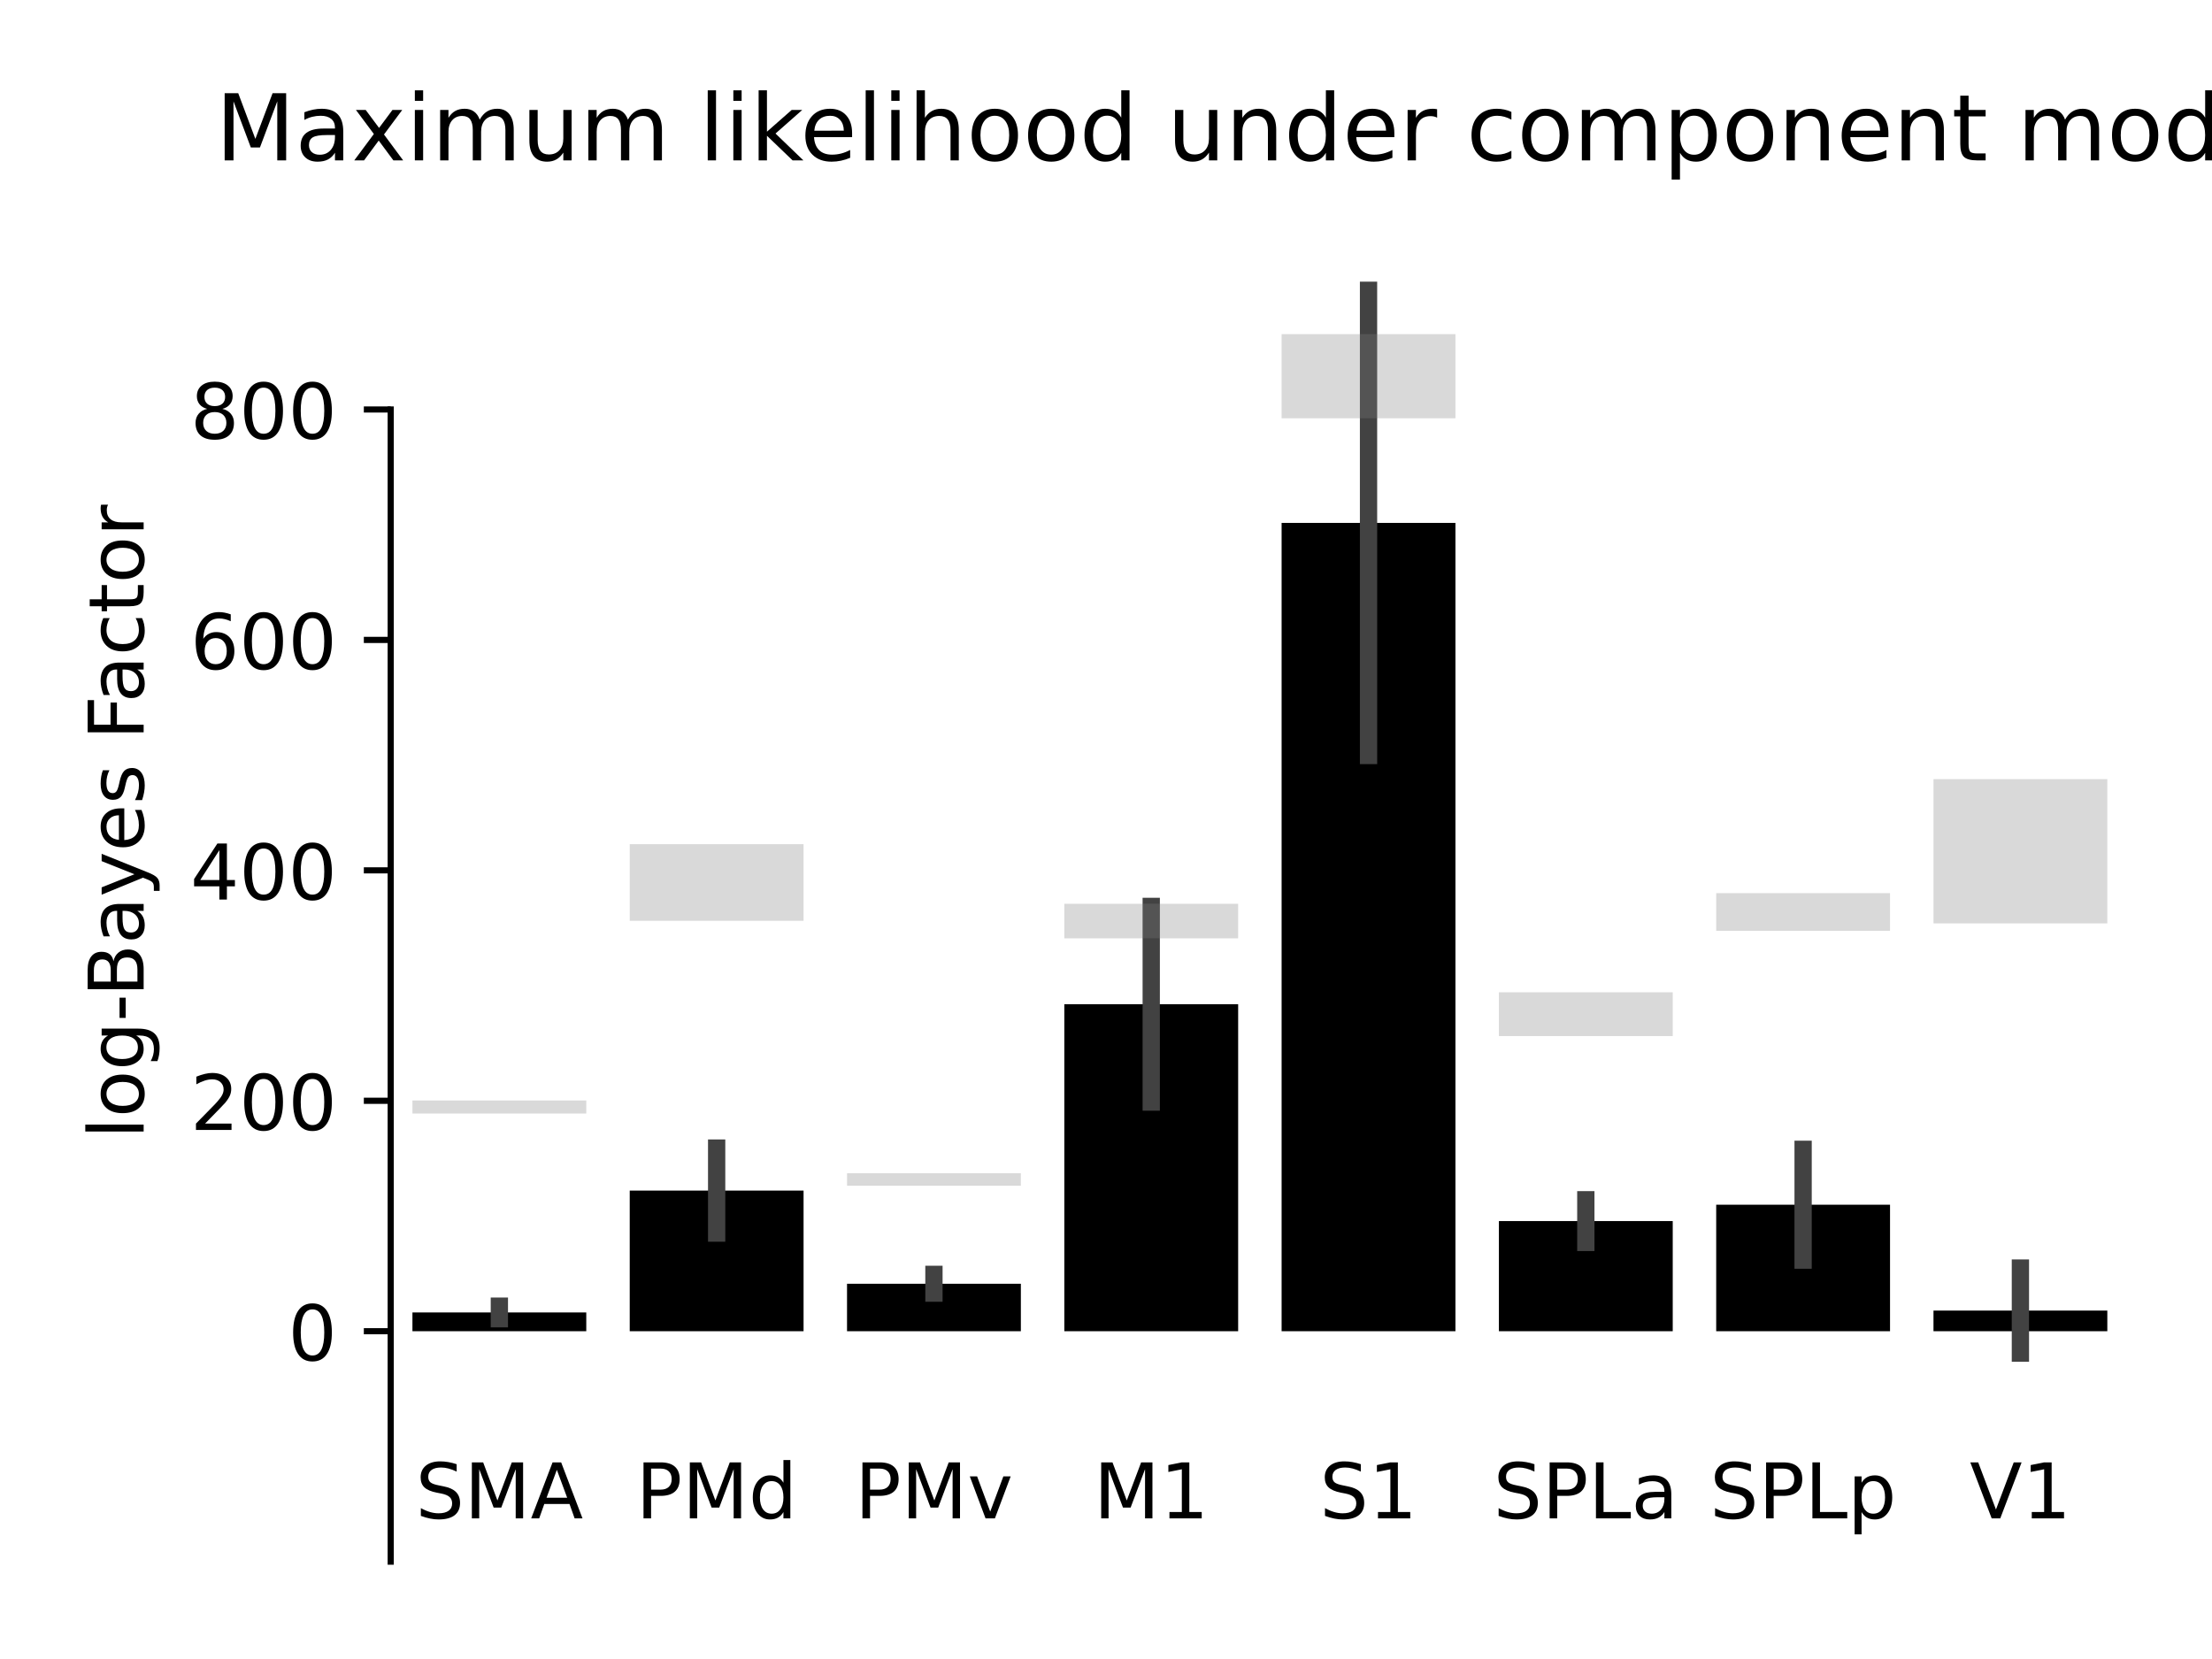
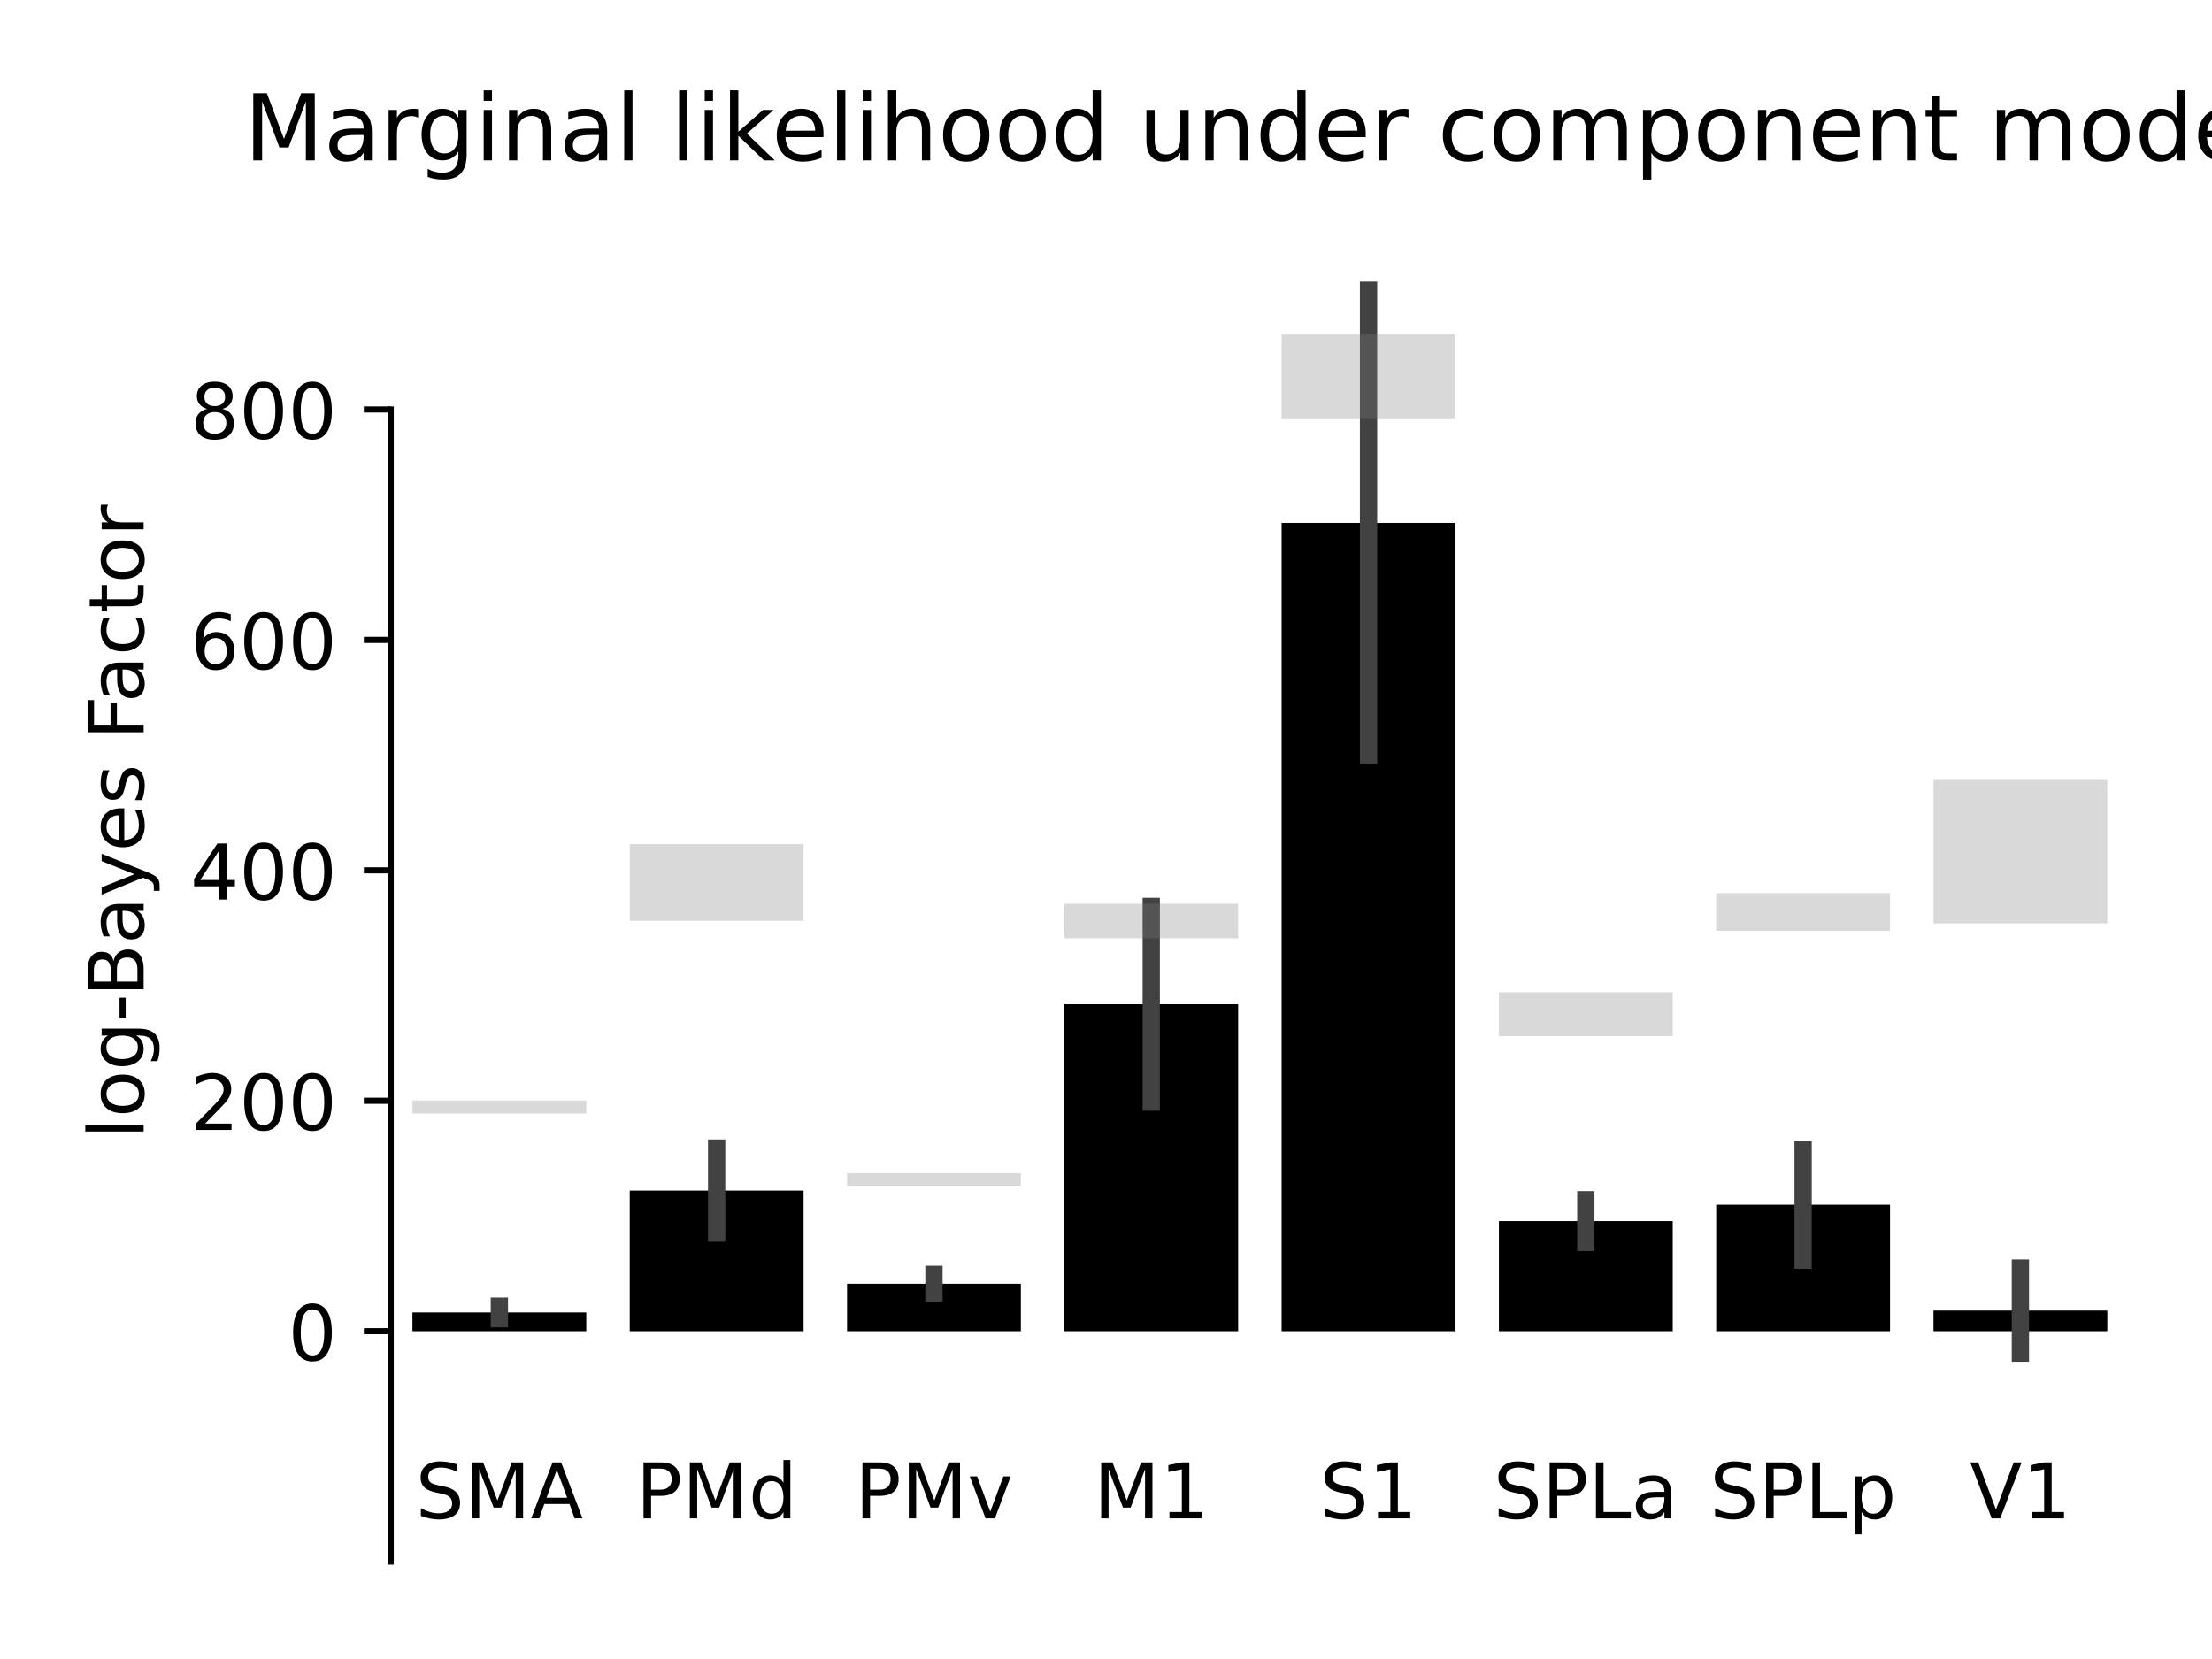
<svg xmlns="http://www.w3.org/2000/svg" xmlns:xlink="http://www.w3.org/1999/xlink" width="288pt" height="216pt" viewBox="0 0 288 216" version="1.1">
  <defs>
    <style type="text/css">*{stroke-linejoin: round; stroke-linecap: butt}</style>
  </defs>
  <g id="figure_1">
    <g id="patch_1">
      <path d="M 0 216  L 288 216  L 288 0  L 0 0  z " style="fill: #ffffff" />
    </g>
    <g id="axes_1">
      <g id="patch_2">
        <path d="M 50.87 183.092  L 277.2 183.092  L 277.2 30.88  L 50.87 30.88  z " style="fill: #ffffff" />
      </g>
      <g id="patch_3">
-         <path d="M 53.699 173.323  L 76.332 173.323  L 76.332 170.88  L 53.699 170.88  z " clip-path="url(#pb53b721dfe)" />
+         <path d="M 53.699 173.323  L 76.332 173.323  L 76.332 170.88  L 53.699 170.88  z " clip-path="url(#pbbc68f27fd)" />
      </g>
      <g id="patch_4">
-         <path d="M 81.99 173.323  L 104.623 173.323  L 104.623 155.013  L 81.99 155.013  z " clip-path="url(#pb53b721dfe)" />
+         <path d="M 81.99 173.323  L 104.623 173.323  L 104.623 155.013  L 81.99 155.013  z " clip-path="url(#pbbc68f27fd)" />
      </g>
      <g id="patch_5">
-         <path d="M 110.282 173.323  L 132.915 173.323  L 132.915 167.144  L 110.282 167.144  z " clip-path="url(#pb53b721dfe)" />
+         <path d="M 110.282 173.323  L 132.915 173.323  L 132.915 167.144  L 110.282 167.144  z " clip-path="url(#pbbc68f27fd)" />
      </g>
      <g id="patch_6">
-         <path d="M 138.573 173.323  L 161.206 173.323  L 161.206 130.751  L 138.573 130.751  z " clip-path="url(#pb53b721dfe)" />
+         <path d="M 138.573 173.323  L 161.206 173.323  L 161.206 130.751  L 138.573 130.751  z " clip-path="url(#pbbc68f27fd)" />
      </g>
      <g id="patch_7">
-         <path d="M 166.864 173.323  L 189.497 173.323  L 189.497 68.081  L 166.864 68.081  z " clip-path="url(#pb53b721dfe)" />
+         <path d="M 166.864 173.323  L 189.497 173.323  L 189.497 68.081  L 166.864 68.081  z " clip-path="url(#pbbc68f27fd)" />
      </g>
      <g id="patch_8">
-         <path d="M 195.155 173.323  L 217.788 173.323  L 217.788 158.982  L 195.155 158.982  z " clip-path="url(#pb53b721dfe)" />
+         <path d="M 195.155 173.323  L 217.788 173.323  L 217.788 158.982  L 195.155 158.982  z " clip-path="url(#pbbc68f27fd)" />
      </g>
      <g id="patch_9">
-         <path d="M 223.447 173.323  L 246.08 173.323  L 246.08 156.853  L 223.447 156.853  z " clip-path="url(#pb53b721dfe)" />
+         <path d="M 223.447 173.323  L 246.08 173.323  L 246.08 156.853  L 223.447 156.853  z " clip-path="url(#pbbc68f27fd)" />
      </g>
      <g id="patch_10">
-         <path d="M 251.738 173.323  L 274.371 173.323  L 274.371 170.636  L 251.738 170.636  z " clip-path="url(#pb53b721dfe)" />
+         <path d="M 251.738 173.323  L 274.371 173.323  L 274.371 170.636  L 251.738 170.636  z " clip-path="url(#pbbc68f27fd)" />
      </g>
      <g id="matplotlib.axis_1">
        <g id="xtick_1">
          <g id="text_1">
            <g transform="translate(54.10703 197.69) scale(0.1 -0.1)">
              <defs>
                <path id="DejaVuSans-53" d="M 3425 4513  L 3425 3897  Q 3066 4069 2747 4153  Q 2428 4238 2131 4238  Q 1616 4238 1336 4038  Q 1056 3838 1056 3469  Q 1056 3159 1242 3001  Q 1428 2844 1947 2747  L 2328 2669  Q 3034 2534 3370 2195  Q 3706 1856 3706 1288  Q 3706 609 3251 259  Q 2797 -91 1919 -91  Q 1588 -91 1214 -16  Q 841 59 441 206  L 441 856  Q 825 641 1194 531  Q 1563 422 1919 422  Q 2459 422 2753 634  Q 3047 847 3047 1241  Q 3047 1584 2836 1778  Q 2625 1972 2144 2069  L 1759 2144  Q 1053 2284 737 2584  Q 422 2884 422 3419  Q 422 4038 858 4394  Q 1294 4750 2059 4750  Q 2388 4750 2728 4690  Q 3069 4631 3425 4513  z " transform="scale(0.015625)" />
                <path id="DejaVuSans-4d" d="M 628 4666  L 1569 4666  L 2759 1491  L 3956 4666  L 4897 4666  L 4897 0  L 4281 0  L 4281 4097  L 3078 897  L 2444 897  L 1241 4097  L 1241 0  L 628 0  L 628 4666  z " transform="scale(0.015625)" />
                <path id="DejaVuSans-41" d="M 2188 4044  L 1331 1722  L 3047 1722  L 2188 4044  z M 1831 4666  L 2547 4666  L 4325 0  L 3669 0  L 3244 1197  L 1141 1197  L 716 0  L 50 0  L 1831 4666  z " transform="scale(0.015625)" />
              </defs>
              <use xlink:href="#DejaVuSans-53" />
              <use xlink:href="#DejaVuSans-4d" transform="translate(63.47656 0)" />
              <use xlink:href="#DejaVuSans-41" transform="translate(149.7559 0)" />
            </g>
          </g>
        </g>
        <g id="xtick_2">
          <g id="text_2">
            <g transform="translate(82.80375 197.69) scale(0.1 -0.1)">
              <defs>
                <path id="DejaVuSans-50" d="M 1259 4147  L 1259 2394  L 2053 2394  Q 2494 2394 2734 2622  Q 2975 2850 2975 3272  Q 2975 3691 2734 3919  Q 2494 4147 2053 4147  L 1259 4147  z M 628 4666  L 2053 4666  Q 2838 4666 3239 4311  Q 3641 3956 3641 3272  Q 3641 2581 3239 2228  Q 2838 1875 2053 1875  L 1259 1875  L 1259 0  L 628 0  L 628 4666  z " transform="scale(0.015625)" />
                <path id="DejaVuSans-64" d="M 2906 2969  L 2906 4863  L 3481 4863  L 3481 0  L 2906 0  L 2906 525  Q 2725 213 2448 61  Q 2172 -91 1784 -91  Q 1150 -91 751 415  Q 353 922 353 1747  Q 353 2572 751 3078  Q 1150 3584 1784 3584  Q 2172 3584 2448 3432  Q 2725 3281 2906 2969  z M 947 1747  Q 947 1113 1208 752  Q 1469 391 1925 391  Q 2381 391 2643 752  Q 2906 1113 2906 1747  Q 2906 2381 2643 2742  Q 2381 3103 1925 3103  Q 1469 3103 1208 2742  Q 947 2381 947 1747  z " transform="scale(0.015625)" />
              </defs>
              <use xlink:href="#DejaVuSans-50" />
              <use xlink:href="#DejaVuSans-4d" transform="translate(60.30273 0)" />
              <use xlink:href="#DejaVuSans-64" transform="translate(146.582 0)" />
            </g>
          </g>
        </g>
        <g id="xtick_3">
          <g id="text_3">
            <g transform="translate(111.3098 197.69) scale(0.1 -0.1)">
              <defs>
                <path id="DejaVuSans-76" d="M 191 3500  L 800 3500  L 1894 563  L 2988 3500  L 3597 3500  L 2284 0  L 1503 0  L 191 3500  z " transform="scale(0.015625)" />
              </defs>
              <use xlink:href="#DejaVuSans-50" />
              <use xlink:href="#DejaVuSans-4d" transform="translate(60.30273 0)" />
              <use xlink:href="#DejaVuSans-76" transform="translate(146.582 0)" />
            </g>
          </g>
        </g>
        <g id="xtick_4">
          <g id="text_4">
            <g transform="translate(142.3941 197.69) scale(0.1 -0.1)">
              <defs>
                <path id="DejaVuSans-31" d="M 794 531  L 1825 531  L 1825 4091  L 703 3866  L 703 4441  L 1819 4666  L 2450 4666  L 2450 531  L 3481 531  L 3481 0  L 794 0  L 794 531  z " transform="scale(0.015625)" />
              </defs>
              <use xlink:href="#DejaVuSans-4d" />
              <use xlink:href="#DejaVuSans-31" transform="translate(86.2793 0)" />
            </g>
          </g>
        </g>
        <g id="xtick_5">
          <g id="text_5">
            <g transform="translate(171.8252 197.69) scale(0.1 -0.1)">
              <use xlink:href="#DejaVuSans-53" />
              <use xlink:href="#DejaVuSans-31" transform="translate(63.47656 0)" />
            </g>
          </g>
        </g>
        <g id="xtick_6">
          <g id="text_6">
            <g transform="translate(194.4328 197.69) scale(0.1 -0.1)">
              <defs>
                <path id="DejaVuSans-4c" d="M 628 4666  L 1259 4666  L 1259 531  L 3531 531  L 3531 0  L 628 0  L 628 4666  z " transform="scale(0.015625)" />
                <path id="DejaVuSans-61" d="M 2194 1759  Q 1497 1759 1228 1600  Q 959 1441 959 1056  Q 959 750 1161 570  Q 1363 391 1709 391  Q 2188 391 2477 730  Q 2766 1069 2766 1631  L 2766 1759  L 2194 1759  z M 3341 1997  L 3341 0  L 2766 0  L 2766 531  Q 2569 213 2275 61  Q 1981 -91 1556 -91  Q 1019 -91 701 211  Q 384 513 384 1019  Q 384 1609 779 1909  Q 1175 2209 1959 2209  L 2766 2209  L 2766 2266  Q 2766 2663 2505 2880  Q 2244 3097 1772 3097  Q 1472 3097 1187 3025  Q 903 2953 641 2809  L 641 3341  Q 956 3463 1253 3523  Q 1550 3584 1831 3584  Q 2591 3584 2966 3190  Q 3341 2797 3341 1997  z " transform="scale(0.015625)" />
              </defs>
              <use xlink:href="#DejaVuSans-53" />
              <use xlink:href="#DejaVuSans-50" transform="translate(63.47656 0)" />
              <use xlink:href="#DejaVuSans-4c" transform="translate(123.7793 0)" />
              <use xlink:href="#DejaVuSans-61" transform="translate(179.4922 0)" />
            </g>
          </g>
        </g>
        <g id="xtick_7">
          <g id="text_7">
            <g transform="translate(222.6139 197.69) scale(0.1 -0.1)">
              <defs>
                <path id="DejaVuSans-70" d="M 1159 525  L 1159 -1331  L 581 -1331  L 581 3500  L 1159 3500  L 1159 2969  Q 1341 3281 1617 3432  Q 1894 3584 2278 3584  Q 2916 3584 3314 3078  Q 3713 2572 3713 1747  Q 3713 922 3314 415  Q 2916 -91 2278 -91  Q 1894 -91 1617 61  Q 1341 213 1159 525  z M 3116 1747  Q 3116 2381 2855 2742  Q 2594 3103 2138 3103  Q 1681 3103 1420 2742  Q 1159 2381 1159 1747  Q 1159 1113 1420 752  Q 1681 391 2138 391  Q 2594 391 2855 752  Q 3116 1113 3116 1747  z " transform="scale(0.015625)" />
              </defs>
              <use xlink:href="#DejaVuSans-53" />
              <use xlink:href="#DejaVuSans-50" transform="translate(63.47656 0)" />
              <use xlink:href="#DejaVuSans-4c" transform="translate(123.7793 0)" />
              <use xlink:href="#DejaVuSans-70" transform="translate(179.4922 0)" />
            </g>
          </g>
        </g>
        <g id="xtick_8">
          <g id="text_8">
            <g transform="translate(256.4528 197.69) scale(0.1 -0.1)">
              <defs>
                <path id="DejaVuSans-56" d="M 1831 0  L 50 4666  L 709 4666  L 2188 738  L 3669 4666  L 4325 4666  L 2547 0  L 1831 0  z " transform="scale(0.015625)" />
              </defs>
              <use xlink:href="#DejaVuSans-56" />
              <use xlink:href="#DejaVuSans-31" transform="translate(68.4082 0)" />
            </g>
          </g>
        </g>
      </g>
      <g id="matplotlib.axis_2">
        <g id="ytick_1">
          <g id="line2d_1">
            <defs>
-               <path id="m3d7faa7769" d="M 0 0  L -3.5 0  " style="stroke: #000000; stroke-width: 0.8" />
+               <path id="mbe2d94dae7" d="M 0 0  L -3.5 0  " style="stroke: #000000; stroke-width: 0.8" />
            </defs>
            <g>
-               <use xlink:href="#m3d7faa7769" x="50.87" y="173.323" style="stroke: #000000; stroke-width: 0.8" />
+               <use xlink:href="#mbe2d94dae7" x="50.87" y="173.323" style="stroke: #000000; stroke-width: 0.8" />
            </g>
          </g>
          <g id="text_9">
            <g transform="translate(37.5075 177.1218) scale(0.1 -0.1)">
              <defs>
                <path id="DejaVuSans-30" d="M 2034 4250  Q 1547 4250 1301 3770  Q 1056 3291 1056 2328  Q 1056 1369 1301 889  Q 1547 409 2034 409  Q 2525 409 2770 889  Q 3016 1369 3016 2328  Q 3016 3291 2770 3770  Q 2525 4250 2034 4250  z M 2034 4750  Q 2819 4750 3233 4129  Q 3647 3509 3647 2328  Q 3647 1150 3233 529  Q 2819 -91 2034 -91  Q 1250 -91 836 529  Q 422 1150 422 2328  Q 422 3509 836 4129  Q 1250 4750 2034 4750  z " transform="scale(0.015625)" />
              </defs>
              <use xlink:href="#DejaVuSans-30" />
            </g>
          </g>
        </g>
        <g id="ytick_2">
          <g id="line2d_2">
            <g>
-               <use xlink:href="#m3d7faa7769" x="50.87" y="143.321" style="stroke: #000000; stroke-width: 0.8" />
+               <use xlink:href="#mbe2d94dae7" x="50.87" y="143.321" style="stroke: #000000; stroke-width: 0.8" />
            </g>
          </g>
          <g id="text_10">
            <g transform="translate(24.7825 147.1198) scale(0.1 -0.1)">
              <defs>
                <path id="DejaVuSans-32" d="M 1228 531  L 3431 531  L 3431 0  L 469 0  L 469 531  Q 828 903 1448 1529  Q 2069 2156 2228 2338  Q 2531 2678 2651 2914  Q 2772 3150 2772 3378  Q 2772 3750 2511 3984  Q 2250 4219 1831 4219  Q 1534 4219 1204 4116  Q 875 4013 500 3803  L 500 4441  Q 881 4594 1212 4672  Q 1544 4750 1819 4750  Q 2544 4750 2975 4387  Q 3406 4025 3406 3419  Q 3406 3131 3298 2873  Q 3191 2616 2906 2266  Q 2828 2175 2409 1742  Q 1991 1309 1228 531  z " transform="scale(0.015625)" />
              </defs>
              <use xlink:href="#DejaVuSans-32" />
              <use xlink:href="#DejaVuSans-30" transform="translate(63.62305 0)" />
              <use xlink:href="#DejaVuSans-30" transform="translate(127.2461 0)" />
            </g>
          </g>
        </g>
        <g id="ytick_3">
          <g id="line2d_3">
            <g>
-               <use xlink:href="#m3d7faa7769" x="50.87" y="113.319" style="stroke: #000000; stroke-width: 0.8" />
+               <use xlink:href="#mbe2d94dae7" x="50.87" y="113.319" style="stroke: #000000; stroke-width: 0.8" />
            </g>
          </g>
          <g id="text_11">
            <g transform="translate(24.7825 117.1178) scale(0.1 -0.1)">
              <defs>
                <path id="DejaVuSans-34" d="M 2419 4116  L 825 1625  L 2419 1625  L 2419 4116  z M 2253 4666  L 3047 4666  L 3047 1625  L 3713 1625  L 3713 1100  L 3047 1100  L 3047 0  L 2419 0  L 2419 1100  L 313 1100  L 313 1709  L 2253 4666  z " transform="scale(0.015625)" />
              </defs>
              <use xlink:href="#DejaVuSans-34" />
              <use xlink:href="#DejaVuSans-30" transform="translate(63.62305 0)" />
              <use xlink:href="#DejaVuSans-30" transform="translate(127.2461 0)" />
            </g>
          </g>
        </g>
        <g id="ytick_4">
          <g id="line2d_4">
            <g>
-               <use xlink:href="#m3d7faa7769" x="50.87" y="83.317" style="stroke: #000000; stroke-width: 0.8" />
+               <use xlink:href="#mbe2d94dae7" x="50.87" y="83.317" style="stroke: #000000; stroke-width: 0.8" />
            </g>
          </g>
          <g id="text_12">
            <g transform="translate(24.7825 87.11579) scale(0.1 -0.1)">
              <defs>
                <path id="DejaVuSans-36" d="M 2113 2584  Q 1688 2584 1439 2293  Q 1191 2003 1191 1497  Q 1191 994 1439 701  Q 1688 409 2113 409  Q 2538 409 2786 701  Q 3034 994 3034 1497  Q 3034 2003 2786 2293  Q 2538 2584 2113 2584  z M 3366 4563  L 3366 3988  Q 3128 4100 2886 4159  Q 2644 4219 2406 4219  Q 1781 4219 1451 3797  Q 1122 3375 1075 2522  Q 1259 2794 1537 2939  Q 1816 3084 2150 3084  Q 2853 3084 3261 2657  Q 3669 2231 3669 1497  Q 3669 778 3244 343  Q 2819 -91 2113 -91  Q 1303 -91 875 529  Q 447 1150 447 2328  Q 447 3434 972 4092  Q 1497 4750 2381 4750  Q 2619 4750 2861 4703  Q 3103 4656 3366 4563  z " transform="scale(0.015625)" />
              </defs>
              <use xlink:href="#DejaVuSans-36" />
              <use xlink:href="#DejaVuSans-30" transform="translate(63.62305 0)" />
              <use xlink:href="#DejaVuSans-30" transform="translate(127.2461 0)" />
            </g>
          </g>
        </g>
        <g id="ytick_5">
          <g id="line2d_5">
            <g>
-               <use xlink:href="#m3d7faa7769" x="50.87" y="53.315" style="stroke: #000000; stroke-width: 0.8" />
+               <use xlink:href="#mbe2d94dae7" x="50.87" y="53.315" style="stroke: #000000; stroke-width: 0.8" />
            </g>
          </g>
          <g id="text_13">
            <g transform="translate(24.7825 57.11378) scale(0.1 -0.1)">
              <defs>
                <path id="DejaVuSans-38" d="M 2034 2216  Q 1584 2216 1326 1975  Q 1069 1734 1069 1313  Q 1069 891 1326 650  Q 1584 409 2034 409  Q 2484 409 2743 651  Q 3003 894 3003 1313  Q 3003 1734 2745 1975  Q 2488 2216 2034 2216  z M 1403 2484  Q 997 2584 770 2862  Q 544 3141 544 3541  Q 544 4100 942 4425  Q 1341 4750 2034 4750  Q 2731 4750 3128 4425  Q 3525 4100 3525 3541  Q 3525 3141 3298 2862  Q 3072 2584 2669 2484  Q 3125 2378 3379 2068  Q 3634 1759 3634 1313  Q 3634 634 3220 271  Q 2806 -91 2034 -91  Q 1263 -91 848 271  Q 434 634 434 1313  Q 434 1759 690 2068  Q 947 2378 1403 2484  z M 1172 3481  Q 1172 3119 1398 2916  Q 1625 2713 2034 2713  Q 2441 2713 2670 2916  Q 2900 3119 2900 3481  Q 2900 3844 2670 4047  Q 2441 4250 2034 4250  Q 1625 4250 1398 4047  Q 1172 3844 1172 3481  z " transform="scale(0.015625)" />
              </defs>
              <use xlink:href="#DejaVuSans-38" />
              <use xlink:href="#DejaVuSans-30" transform="translate(63.62305 0)" />
              <use xlink:href="#DejaVuSans-30" transform="translate(127.2461 0)" />
            </g>
          </g>
        </g>
        <g id="text_14">
          <g transform="translate(18.70281 148.2631) rotate(-90) scale(0.1 -0.1)">
            <defs>
              <path id="DejaVuSans-6c" d="M 603 4863  L 1178 4863  L 1178 0  L 603 0  L 603 4863  z " transform="scale(0.015625)" />
              <path id="DejaVuSans-6f" d="M 1959 3097  Q 1497 3097 1228 2736  Q 959 2375 959 1747  Q 959 1119 1226 758  Q 1494 397 1959 397  Q 2419 397 2687 759  Q 2956 1122 2956 1747  Q 2956 2369 2687 2733  Q 2419 3097 1959 3097  z M 1959 3584  Q 2709 3584 3137 3096  Q 3566 2609 3566 1747  Q 3566 888 3137 398  Q 2709 -91 1959 -91  Q 1206 -91 779 398  Q 353 888 353 1747  Q 353 2609 779 3096  Q 1206 3584 1959 3584  z " transform="scale(0.015625)" />
              <path id="DejaVuSans-67" d="M 2906 1791  Q 2906 2416 2648 2759  Q 2391 3103 1925 3103  Q 1463 3103 1205 2759  Q 947 2416 947 1791  Q 947 1169 1205 825  Q 1463 481 1925 481  Q 2391 481 2648 825  Q 2906 1169 2906 1791  z M 3481 434  Q 3481 -459 3084 -895  Q 2688 -1331 1869 -1331  Q 1566 -1331 1297 -1286  Q 1028 -1241 775 -1147  L 775 -588  Q 1028 -725 1275 -790  Q 1522 -856 1778 -856  Q 2344 -856 2625 -561  Q 2906 -266 2906 331  L 2906 616  Q 2728 306 2450 153  Q 2172 0 1784 0  Q 1141 0 747 490  Q 353 981 353 1791  Q 353 2603 747 3093  Q 1141 3584 1784 3584  Q 2172 3584 2450 3431  Q 2728 3278 2906 2969  L 2906 3500  L 3481 3500  L 3481 434  z " transform="scale(0.015625)" />
              <path id="DejaVuSans-2d" d="M 313 2009  L 1997 2009  L 1997 1497  L 313 1497  L 313 2009  z " transform="scale(0.015625)" />
              <path id="DejaVuSans-42" d="M 1259 2228  L 1259 519  L 2272 519  Q 2781 519 3026 730  Q 3272 941 3272 1375  Q 3272 1813 3026 2020  Q 2781 2228 2272 2228  L 1259 2228  z M 1259 4147  L 1259 2741  L 2194 2741  Q 2656 2741 2882 2914  Q 3109 3088 3109 3444  Q 3109 3797 2882 3972  Q 2656 4147 2194 4147  L 1259 4147  z M 628 4666  L 2241 4666  Q 2963 4666 3353 4366  Q 3744 4066 3744 3513  Q 3744 3084 3544 2831  Q 3344 2578 2956 2516  Q 3422 2416 3680 2098  Q 3938 1781 3938 1306  Q 3938 681 3513 340  Q 3088 0 2303 0  L 628 0  L 628 4666  z " transform="scale(0.015625)" />
              <path id="DejaVuSans-79" d="M 2059 -325  Q 1816 -950 1584 -1140  Q 1353 -1331 966 -1331  L 506 -1331  L 506 -850  L 844 -850  Q 1081 -850 1212 -737  Q 1344 -625 1503 -206  L 1606 56  L 191 3500  L 800 3500  L 1894 763  L 2988 3500  L 3597 3500  L 2059 -325  z " transform="scale(0.015625)" />
              <path id="DejaVuSans-65" d="M 3597 1894  L 3597 1613  L 953 1613  Q 991 1019 1311 708  Q 1631 397 2203 397  Q 2534 397 2845 478  Q 3156 559 3463 722  L 3463 178  Q 3153 47 2828 -22  Q 2503 -91 2169 -91  Q 1331 -91 842 396  Q 353 884 353 1716  Q 353 2575 817 3079  Q 1281 3584 2069 3584  Q 2775 3584 3186 3129  Q 3597 2675 3597 1894  z M 3022 2063  Q 3016 2534 2758 2815  Q 2500 3097 2075 3097  Q 1594 3097 1305 2825  Q 1016 2553 972 2059  L 3022 2063  z " transform="scale(0.015625)" />
              <path id="DejaVuSans-73" d="M 2834 3397  L 2834 2853  Q 2591 2978 2328 3040  Q 2066 3103 1784 3103  Q 1356 3103 1142 2972  Q 928 2841 928 2578  Q 928 2378 1081 2264  Q 1234 2150 1697 2047  L 1894 2003  Q 2506 1872 2764 1633  Q 3022 1394 3022 966  Q 3022 478 2636 193  Q 2250 -91 1575 -91  Q 1294 -91 989 -36  Q 684 19 347 128  L 347 722  Q 666 556 975 473  Q 1284 391 1588 391  Q 1994 391 2212 530  Q 2431 669 2431 922  Q 2431 1156 2273 1281  Q 2116 1406 1581 1522  L 1381 1569  Q 847 1681 609 1914  Q 372 2147 372 2553  Q 372 3047 722 3315  Q 1072 3584 1716 3584  Q 2034 3584 2315 3537  Q 2597 3491 2834 3397  z " transform="scale(0.015625)" />
              <path id="DejaVuSans-20" transform="scale(0.015625)" />
              <path id="DejaVuSans-46" d="M 628 4666  L 3309 4666  L 3309 4134  L 1259 4134  L 1259 2759  L 3109 2759  L 3109 2228  L 1259 2228  L 1259 0  L 628 0  L 628 4666  z " transform="scale(0.015625)" />
              <path id="DejaVuSans-63" d="M 3122 3366  L 3122 2828  Q 2878 2963 2633 3030  Q 2388 3097 2138 3097  Q 1578 3097 1268 2742  Q 959 2388 959 1747  Q 959 1106 1268 751  Q 1578 397 2138 397  Q 2388 397 2633 464  Q 2878 531 3122 666  L 3122 134  Q 2881 22 2623 -34  Q 2366 -91 2075 -91  Q 1284 -91 818 406  Q 353 903 353 1747  Q 353 2603 823 3093  Q 1294 3584 2113 3584  Q 2378 3584 2631 3529  Q 2884 3475 3122 3366  z " transform="scale(0.015625)" />
              <path id="DejaVuSans-74" d="M 1172 4494  L 1172 3500  L 2356 3500  L 2356 3053  L 1172 3053  L 1172 1153  Q 1172 725 1289 603  Q 1406 481 1766 481  L 2356 481  L 2356 0  L 1766 0  Q 1100 0 847 248  Q 594 497 594 1153  L 594 3053  L 172 3053  L 172 3500  L 594 3500  L 594 4494  L 1172 4494  z " transform="scale(0.015625)" />
              <path id="DejaVuSans-72" d="M 2631 2963  Q 2534 3019 2420 3045  Q 2306 3072 2169 3072  Q 1681 3072 1420 2755  Q 1159 2438 1159 1844  L 1159 0  L 581 0  L 581 3500  L 1159 3500  L 1159 2956  Q 1341 3275 1631 3429  Q 1922 3584 2338 3584  Q 2397 3584 2469 3576  Q 2541 3569 2628 3553  L 2631 2963  z " transform="scale(0.015625)" />
            </defs>
            <use xlink:href="#DejaVuSans-6c" />
            <use xlink:href="#DejaVuSans-6f" transform="translate(27.7832 0)" />
            <use xlink:href="#DejaVuSans-67" transform="translate(88.96484 0)" />
            <use xlink:href="#DejaVuSans-2d" transform="translate(152.4414 0)" />
            <use xlink:href="#DejaVuSans-42" transform="translate(184.9004 0)" />
            <use xlink:href="#DejaVuSans-61" transform="translate(253.5039 0)" />
            <use xlink:href="#DejaVuSans-79" transform="translate(314.7832 0)" />
            <use xlink:href="#DejaVuSans-65" transform="translate(373.9629 0)" />
            <use xlink:href="#DejaVuSans-73" transform="translate(435.4863 0)" />
            <use xlink:href="#DejaVuSans-20" transform="translate(487.5859 0)" />
            <use xlink:href="#DejaVuSans-46" transform="translate(519.373 0)" />
            <use xlink:href="#DejaVuSans-61" transform="translate(567.7676 0)" />
            <use xlink:href="#DejaVuSans-63" transform="translate(629.0469 0)" />
            <use xlink:href="#DejaVuSans-74" transform="translate(684.0273 0)" />
            <use xlink:href="#DejaVuSans-6f" transform="translate(723.2363 0)" />
            <use xlink:href="#DejaVuSans-72" transform="translate(784.418 0)" />
          </g>
        </g>
      </g>
      <g id="line2d_6">
-         <path d="M 65.016 171.699  L 65.016 170.061  " clip-path="url(#pb53b721dfe)" style="fill: none; stroke: #424242; stroke-width: 2.25; stroke-linecap: square" />
+         <path d="M 65.016 171.699  L 65.016 170.061  " clip-path="url(#pbbc68f27fd)" style="fill: none; stroke: #424242; stroke-width: 2.25; stroke-linecap: square" />
      </g>
      <g id="line2d_7">
-         <path d="M 93.307 160.548  L 93.307 149.478  " clip-path="url(#pb53b721dfe)" style="fill: none; stroke: #424242; stroke-width: 2.25; stroke-linecap: square" />
+         <path d="M 93.307 160.548  L 93.307 149.478  " clip-path="url(#pbbc68f27fd)" style="fill: none; stroke: #424242; stroke-width: 2.25; stroke-linecap: square" />
      </g>
      <g id="line2d_8">
-         <path d="M 121.598 168.364  L 121.598 165.925  " clip-path="url(#pb53b721dfe)" style="fill: none; stroke: #424242; stroke-width: 2.25; stroke-linecap: square" />
+         <path d="M 121.598 168.364  L 121.598 165.925  " clip-path="url(#pbbc68f27fd)" style="fill: none; stroke: #424242; stroke-width: 2.25; stroke-linecap: square" />
      </g>
      <g id="line2d_9">
-         <path d="M 149.889 143.49  L 149.889 118.013  " clip-path="url(#pb53b721dfe)" style="fill: none; stroke: #424242; stroke-width: 2.25; stroke-linecap: square" />
+         <path d="M 149.889 143.49  L 149.889 118.013  " clip-path="url(#pbbc68f27fd)" style="fill: none; stroke: #424242; stroke-width: 2.25; stroke-linecap: square" />
      </g>
      <g id="line2d_10">
-         <path d="M 178.181 98.364  L 178.181 37.799  " clip-path="url(#pb53b721dfe)" style="fill: none; stroke: #424242; stroke-width: 2.25; stroke-linecap: square" />
+         <path d="M 178.181 98.364  L 178.181 37.799  " clip-path="url(#pbbc68f27fd)" style="fill: none; stroke: #424242; stroke-width: 2.25; stroke-linecap: square" />
      </g>
      <g id="line2d_11">
-         <path d="M 206.472 161.76  L 206.472 156.204  " clip-path="url(#pb53b721dfe)" style="fill: none; stroke: #424242; stroke-width: 2.25; stroke-linecap: square" />
+         <path d="M 206.472 161.76  L 206.472 156.204  " clip-path="url(#pbbc68f27fd)" style="fill: none; stroke: #424242; stroke-width: 2.25; stroke-linecap: square" />
      </g>
      <g id="line2d_12">
-         <path d="M 234.763 164.062  L 234.763 149.643  " clip-path="url(#pb53b721dfe)" style="fill: none; stroke: #424242; stroke-width: 2.25; stroke-linecap: square" />
+         <path d="M 234.763 164.062  L 234.763 149.643  " clip-path="url(#pbbc68f27fd)" style="fill: none; stroke: #424242; stroke-width: 2.25; stroke-linecap: square" />
      </g>
      <g id="line2d_13">
-         <path d="M 263.054 176.173  L 263.054 165.099  " clip-path="url(#pb53b721dfe)" style="fill: none; stroke: #424242; stroke-width: 2.25; stroke-linecap: square" />
+         <path d="M 263.054 176.173  L 263.054 165.099  " clip-path="url(#pbbc68f27fd)" style="fill: none; stroke: #424242; stroke-width: 2.25; stroke-linecap: square" />
      </g>
      <g id="patch_11">
        <path d="M 50.87 203.325  L 50.87 53.315  " style="fill: none; stroke: #000000; stroke-width: 0.8; stroke-linejoin: miter; stroke-linecap: square" />
      </g>
      <g id="text_15">
-         <g transform="translate(28.07406 20.88) scale(0.12 -0.12)">
+         <g transform="translate(31.79969 20.88) scale(0.12 -0.12)">
          <defs>
-             <path id="DejaVuSans-78" d="M 3513 3500  L 2247 1797  L 3578 0  L 2900 0  L 1881 1375  L 863 0  L 184 0  L 1544 1831  L 300 3500  L 978 3500  L 1906 2253  L 2834 3500  L 3513 3500  z " transform="scale(0.015625)" />
            <path id="DejaVuSans-69" d="M 603 3500  L 1178 3500  L 1178 0  L 603 0  L 603 3500  z M 603 4863  L 1178 4863  L 1178 4134  L 603 4134  L 603 4863  z " transform="scale(0.015625)" />
-             <path id="DejaVuSans-6d" d="M 3328 2828  Q 3544 3216 3844 3400  Q 4144 3584 4550 3584  Q 5097 3584 5394 3201  Q 5691 2819 5691 2113  L 5691 0  L 5113 0  L 5113 2094  Q 5113 2597 4934 2840  Q 4756 3084 4391 3084  Q 3944 3084 3684 2787  Q 3425 2491 3425 1978  L 3425 0  L 2847 0  L 2847 2094  Q 2847 2600 2669 2842  Q 2491 3084 2119 3084  Q 1678 3084 1418 2786  Q 1159 2488 1159 1978  L 1159 0  L 581 0  L 581 3500  L 1159 3500  L 1159 2956  Q 1356 3278 1631 3431  Q 1906 3584 2284 3584  Q 2666 3584 2933 3390  Q 3200 3197 3328 2828  z " transform="scale(0.015625)" />
-             <path id="DejaVuSans-75" d="M 544 1381  L 544 3500  L 1119 3500  L 1119 1403  Q 1119 906 1312 657  Q 1506 409 1894 409  Q 2359 409 2629 706  Q 2900 1003 2900 1516  L 2900 3500  L 3475 3500  L 3475 0  L 2900 0  L 2900 538  Q 2691 219 2414 64  Q 2138 -91 1772 -91  Q 1169 -91 856 284  Q 544 659 544 1381  z M 1991 3584  L 1991 3584  z " transform="scale(0.015625)" />
+             <path id="DejaVuSans-6e" d="M 3513 2113  L 3513 0  L 2938 0  L 2938 2094  Q 2938 2591 2744 2837  Q 2550 3084 2163 3084  Q 1697 3084 1428 2787  Q 1159 2491 1159 1978  L 1159 0  L 581 0  L 581 3500  L 1159 3500  L 1159 2956  Q 1366 3272 1645 3428  Q 1925 3584 2291 3584  Q 2894 3584 3203 3211  Q 3513 2838 3513 2113  z " transform="scale(0.015625)" />
            <path id="DejaVuSans-6b" d="M 581 4863  L 1159 4863  L 1159 1991  L 2875 3500  L 3609 3500  L 1753 1863  L 3688 0  L 2938 0  L 1159 1709  L 1159 0  L 581 0  L 581 4863  z " transform="scale(0.015625)" />
            <path id="DejaVuSans-68" d="M 3513 2113  L 3513 0  L 2938 0  L 2938 2094  Q 2938 2591 2744 2837  Q 2550 3084 2163 3084  Q 1697 3084 1428 2787  Q 1159 2491 1159 1978  L 1159 0  L 581 0  L 581 4863  L 1159 4863  L 1159 2956  Q 1366 3272 1645 3428  Q 1925 3584 2291 3584  Q 2894 3584 3203 3211  Q 3513 2838 3513 2113  z " transform="scale(0.015625)" />
-             <path id="DejaVuSans-6e" d="M 3513 2113  L 3513 0  L 2938 0  L 2938 2094  Q 2938 2591 2744 2837  Q 2550 3084 2163 3084  Q 1697 3084 1428 2787  Q 1159 2491 1159 1978  L 1159 0  L 581 0  L 581 3500  L 1159 3500  L 1159 2956  Q 1366 3272 1645 3428  Q 1925 3584 2291 3584  Q 2894 3584 3203 3211  Q 3513 2838 3513 2113  z " transform="scale(0.015625)" />
+             <path id="DejaVuSans-75" d="M 544 1381  L 544 3500  L 1119 3500  L 1119 1403  Q 1119 906 1312 657  Q 1506 409 1894 409  Q 2359 409 2629 706  Q 2900 1003 2900 1516  L 2900 3500  L 3475 3500  L 3475 0  L 2900 0  L 2900 538  Q 2691 219 2414 64  Q 2138 -91 1772 -91  Q 1169 -91 856 284  Q 544 659 544 1381  z M 1991 3584  L 1991 3584  z " transform="scale(0.015625)" />
+             <path id="DejaVuSans-6d" d="M 3328 2828  Q 3544 3216 3844 3400  Q 4144 3584 4550 3584  Q 5097 3584 5394 3201  Q 5691 2819 5691 2113  L 5691 0  L 5113 0  L 5113 2094  Q 5113 2597 4934 2840  Q 4756 3084 4391 3084  Q 3944 3084 3684 2787  Q 3425 2491 3425 1978  L 3425 0  L 2847 0  L 2847 2094  Q 2847 2600 2669 2842  Q 2491 3084 2119 3084  Q 1678 3084 1418 2786  Q 1159 2488 1159 1978  L 1159 0  L 581 0  L 581 3500  L 1159 3500  L 1159 2956  Q 1356 3278 1631 3431  Q 1906 3584 2284 3584  Q 2666 3584 2933 3390  Q 3200 3197 3328 2828  z " transform="scale(0.015625)" />
          </defs>
          <use xlink:href="#DejaVuSans-4d" />
          <use xlink:href="#DejaVuSans-61" transform="translate(86.2793 0)" />
-           <use xlink:href="#DejaVuSans-78" transform="translate(147.5586 0)" />
-           <use xlink:href="#DejaVuSans-69" transform="translate(206.7383 0)" />
-           <use xlink:href="#DejaVuSans-6d" transform="translate(234.5215 0)" />
-           <use xlink:href="#DejaVuSans-75" transform="translate(331.9336 0)" />
-           <use xlink:href="#DejaVuSans-6d" transform="translate(395.3125 0)" />
-           <use xlink:href="#DejaVuSans-20" transform="translate(492.7246 0)" />
-           <use xlink:href="#DejaVuSans-6c" transform="translate(524.5117 0)" />
-           <use xlink:href="#DejaVuSans-69" transform="translate(552.2949 0)" />
-           <use xlink:href="#DejaVuSans-6b" transform="translate(580.0781 0)" />
-           <use xlink:href="#DejaVuSans-65" transform="translate(634.3633 0)" />
-           <use xlink:href="#DejaVuSans-6c" transform="translate(695.8867 0)" />
-           <use xlink:href="#DejaVuSans-69" transform="translate(723.6699 0)" />
-           <use xlink:href="#DejaVuSans-68" transform="translate(751.4531 0)" />
-           <use xlink:href="#DejaVuSans-6f" transform="translate(814.832 0)" />
-           <use xlink:href="#DejaVuSans-6f" transform="translate(876.0137 0)" />
-           <use xlink:href="#DejaVuSans-64" transform="translate(937.1953 0)" />
-           <use xlink:href="#DejaVuSans-20" transform="translate(1000.672 0)" />
-           <use xlink:href="#DejaVuSans-75" transform="translate(1032.459 0)" />
-           <use xlink:href="#DejaVuSans-6e" transform="translate(1095.838 0)" />
-           <use xlink:href="#DejaVuSans-64" transform="translate(1159.217 0)" />
-           <use xlink:href="#DejaVuSans-65" transform="translate(1222.693 0)" />
-           <use xlink:href="#DejaVuSans-72" transform="translate(1284.217 0)" />
-           <use xlink:href="#DejaVuSans-20" transform="translate(1325.33 0)" />
-           <use xlink:href="#DejaVuSans-63" transform="translate(1357.117 0)" />
-           <use xlink:href="#DejaVuSans-6f" transform="translate(1412.098 0)" />
-           <use xlink:href="#DejaVuSans-6d" transform="translate(1473.279 0)" />
-           <use xlink:href="#DejaVuSans-70" transform="translate(1570.691 0)" />
-           <use xlink:href="#DejaVuSans-6f" transform="translate(1634.168 0)" />
-           <use xlink:href="#DejaVuSans-6e" transform="translate(1695.35 0)" />
-           <use xlink:href="#DejaVuSans-65" transform="translate(1758.729 0)" />
-           <use xlink:href="#DejaVuSans-6e" transform="translate(1820.252 0)" />
-           <use xlink:href="#DejaVuSans-74" transform="translate(1883.631 0)" />
-           <use xlink:href="#DejaVuSans-20" transform="translate(1922.84 0)" />
-           <use xlink:href="#DejaVuSans-6d" transform="translate(1954.627 0)" />
-           <use xlink:href="#DejaVuSans-6f" transform="translate(2052.039 0)" />
-           <use xlink:href="#DejaVuSans-64" transform="translate(2113.221 0)" />
-           <use xlink:href="#DejaVuSans-65" transform="translate(2176.697 0)" />
-           <use xlink:href="#DejaVuSans-6c" transform="translate(2238.221 0)" />
+           <use xlink:href="#DejaVuSans-72" transform="translate(147.5586 0)" />
+           <use xlink:href="#DejaVuSans-67" transform="translate(186.9219 0)" />
+           <use xlink:href="#DejaVuSans-69" transform="translate(250.3984 0)" />
+           <use xlink:href="#DejaVuSans-6e" transform="translate(278.1816 0)" />
+           <use xlink:href="#DejaVuSans-61" transform="translate(341.5605 0)" />
+           <use xlink:href="#DejaVuSans-6c" transform="translate(402.8398 0)" />
+           <use xlink:href="#DejaVuSans-20" transform="translate(430.623 0)" />
+           <use xlink:href="#DejaVuSans-6c" transform="translate(462.4102 0)" />
+           <use xlink:href="#DejaVuSans-69" transform="translate(490.1934 0)" />
+           <use xlink:href="#DejaVuSans-6b" transform="translate(517.9766 0)" />
+           <use xlink:href="#DejaVuSans-65" transform="translate(572.2617 0)" />
+           <use xlink:href="#DejaVuSans-6c" transform="translate(633.7852 0)" />
+           <use xlink:href="#DejaVuSans-69" transform="translate(661.5684 0)" />
+           <use xlink:href="#DejaVuSans-68" transform="translate(689.3516 0)" />
+           <use xlink:href="#DejaVuSans-6f" transform="translate(752.7305 0)" />
+           <use xlink:href="#DejaVuSans-6f" transform="translate(813.9121 0)" />
+           <use xlink:href="#DejaVuSans-64" transform="translate(875.0938 0)" />
+           <use xlink:href="#DejaVuSans-20" transform="translate(938.5703 0)" />
+           <use xlink:href="#DejaVuSans-75" transform="translate(970.3574 0)" />
+           <use xlink:href="#DejaVuSans-6e" transform="translate(1033.736 0)" />
+           <use xlink:href="#DejaVuSans-64" transform="translate(1097.115 0)" />
+           <use xlink:href="#DejaVuSans-65" transform="translate(1160.592 0)" />
+           <use xlink:href="#DejaVuSans-72" transform="translate(1222.115 0)" />
+           <use xlink:href="#DejaVuSans-20" transform="translate(1263.229 0)" />
+           <use xlink:href="#DejaVuSans-63" transform="translate(1295.016 0)" />
+           <use xlink:href="#DejaVuSans-6f" transform="translate(1349.996 0)" />
+           <use xlink:href="#DejaVuSans-6d" transform="translate(1411.178 0)" />
+           <use xlink:href="#DejaVuSans-70" transform="translate(1508.59 0)" />
+           <use xlink:href="#DejaVuSans-6f" transform="translate(1572.066 0)" />
+           <use xlink:href="#DejaVuSans-6e" transform="translate(1633.248 0)" />
+           <use xlink:href="#DejaVuSans-65" transform="translate(1696.627 0)" />
+           <use xlink:href="#DejaVuSans-6e" transform="translate(1758.15 0)" />
+           <use xlink:href="#DejaVuSans-74" transform="translate(1821.529 0)" />
+           <use xlink:href="#DejaVuSans-20" transform="translate(1860.738 0)" />
+           <use xlink:href="#DejaVuSans-6d" transform="translate(1892.525 0)" />
+           <use xlink:href="#DejaVuSans-6f" transform="translate(1989.938 0)" />
+           <use xlink:href="#DejaVuSans-64" transform="translate(2051.119 0)" />
+           <use xlink:href="#DejaVuSans-65" transform="translate(2114.596 0)" />
+           <use xlink:href="#DejaVuSans-6c" transform="translate(2176.119 0)" />
        </g>
      </g>
      <g id="patch_12">
-         <path d="M 53.699 144.984  L 76.332 144.984  L 76.332 143.282  L 53.699 143.282  z " clip-path="url(#pb53b721dfe)" style="fill: #808080; opacity: 0.3" />
+         <path d="M 53.699 144.984  L 76.332 144.984  L 76.332 143.282  L 53.699 143.282  z " clip-path="url(#pbbc68f27fd)" style="fill: #808080; opacity: 0.3" />
      </g>
      <g id="patch_13">
-         <path d="M 81.99 119.887  L 104.623 119.887  L 104.623 109.91  L 81.99 109.91  z " clip-path="url(#pb53b721dfe)" style="fill: #808080; opacity: 0.3" />
+         <path d="M 81.99 119.887  L 104.623 119.887  L 104.623 109.91  L 81.99 109.91  z " clip-path="url(#pbbc68f27fd)" style="fill: #808080; opacity: 0.3" />
      </g>
      <g id="patch_14">
-         <path d="M 110.282 154.381  L 132.915 154.381  L 132.915 152.755  L 110.282 152.755  z " clip-path="url(#pb53b721dfe)" style="fill: #808080; opacity: 0.3" />
+         <path d="M 110.282 154.381  L 132.915 154.381  L 132.915 152.755  L 110.282 152.755  z " clip-path="url(#pbbc68f27fd)" style="fill: #808080; opacity: 0.3" />
      </g>
      <g id="patch_15">
-         <path d="M 138.573 122.168  L 161.206 122.168  L 161.206 117.669  L 138.573 117.669  z " clip-path="url(#pb53b721dfe)" style="fill: #808080; opacity: 0.3" />
+         <path d="M 138.573 122.168  L 161.206 122.168  L 161.206 117.669  L 138.573 117.669  z " clip-path="url(#pbbc68f27fd)" style="fill: #808080; opacity: 0.3" />
      </g>
      <g id="patch_16">
-         <path d="M 166.864 54.457  L 189.497 54.457  L 189.497 43.502  L 166.864 43.502  z " clip-path="url(#pb53b721dfe)" style="fill: #808080; opacity: 0.3" />
+         <path d="M 166.864 54.457  L 189.497 54.457  L 189.497 43.502  L 166.864 43.502  z " clip-path="url(#pbbc68f27fd)" style="fill: #808080; opacity: 0.3" />
      </g>
      <g id="patch_17">
-         <path d="M 195.155 134.896  L 217.788 134.896  L 217.788 129.197  L 195.155 129.197  z " clip-path="url(#pb53b721dfe)" style="fill: #808080; opacity: 0.3" />
+         <path d="M 195.155 134.896  L 217.788 134.896  L 217.788 129.197  L 195.155 129.197  z " clip-path="url(#pbbc68f27fd)" style="fill: #808080; opacity: 0.3" />
      </g>
      <g id="patch_18">
-         <path d="M 223.447 121.193  L 246.08 121.193  L 246.08 116.288  L 223.447 116.288  z " clip-path="url(#pb53b721dfe)" style="fill: #808080; opacity: 0.3" />
+         <path d="M 223.447 121.193  L 246.08 121.193  L 246.08 116.288  L 223.447 116.288  z " clip-path="url(#pbbc68f27fd)" style="fill: #808080; opacity: 0.3" />
      </g>
      <g id="patch_19">
-         <path d="M 251.738 120.221  L 274.371 120.221  L 274.371 101.443  L 251.738 101.443  z " clip-path="url(#pb53b721dfe)" style="fill: #808080; opacity: 0.3" />
+         <path d="M 251.738 120.221  L 274.371 120.221  L 274.371 101.443  L 251.738 101.443  z " clip-path="url(#pbbc68f27fd)" style="fill: #808080; opacity: 0.3" />
      </g>
    </g>
  </g>
  <defs>
-     <clipPath id="pb53b721dfe">
+     <clipPath id="pbbc68f27fd">
      <rect x="50.87" y="30.88" width="226.33" height="152.212" />
    </clipPath>
  </defs>
</svg>
